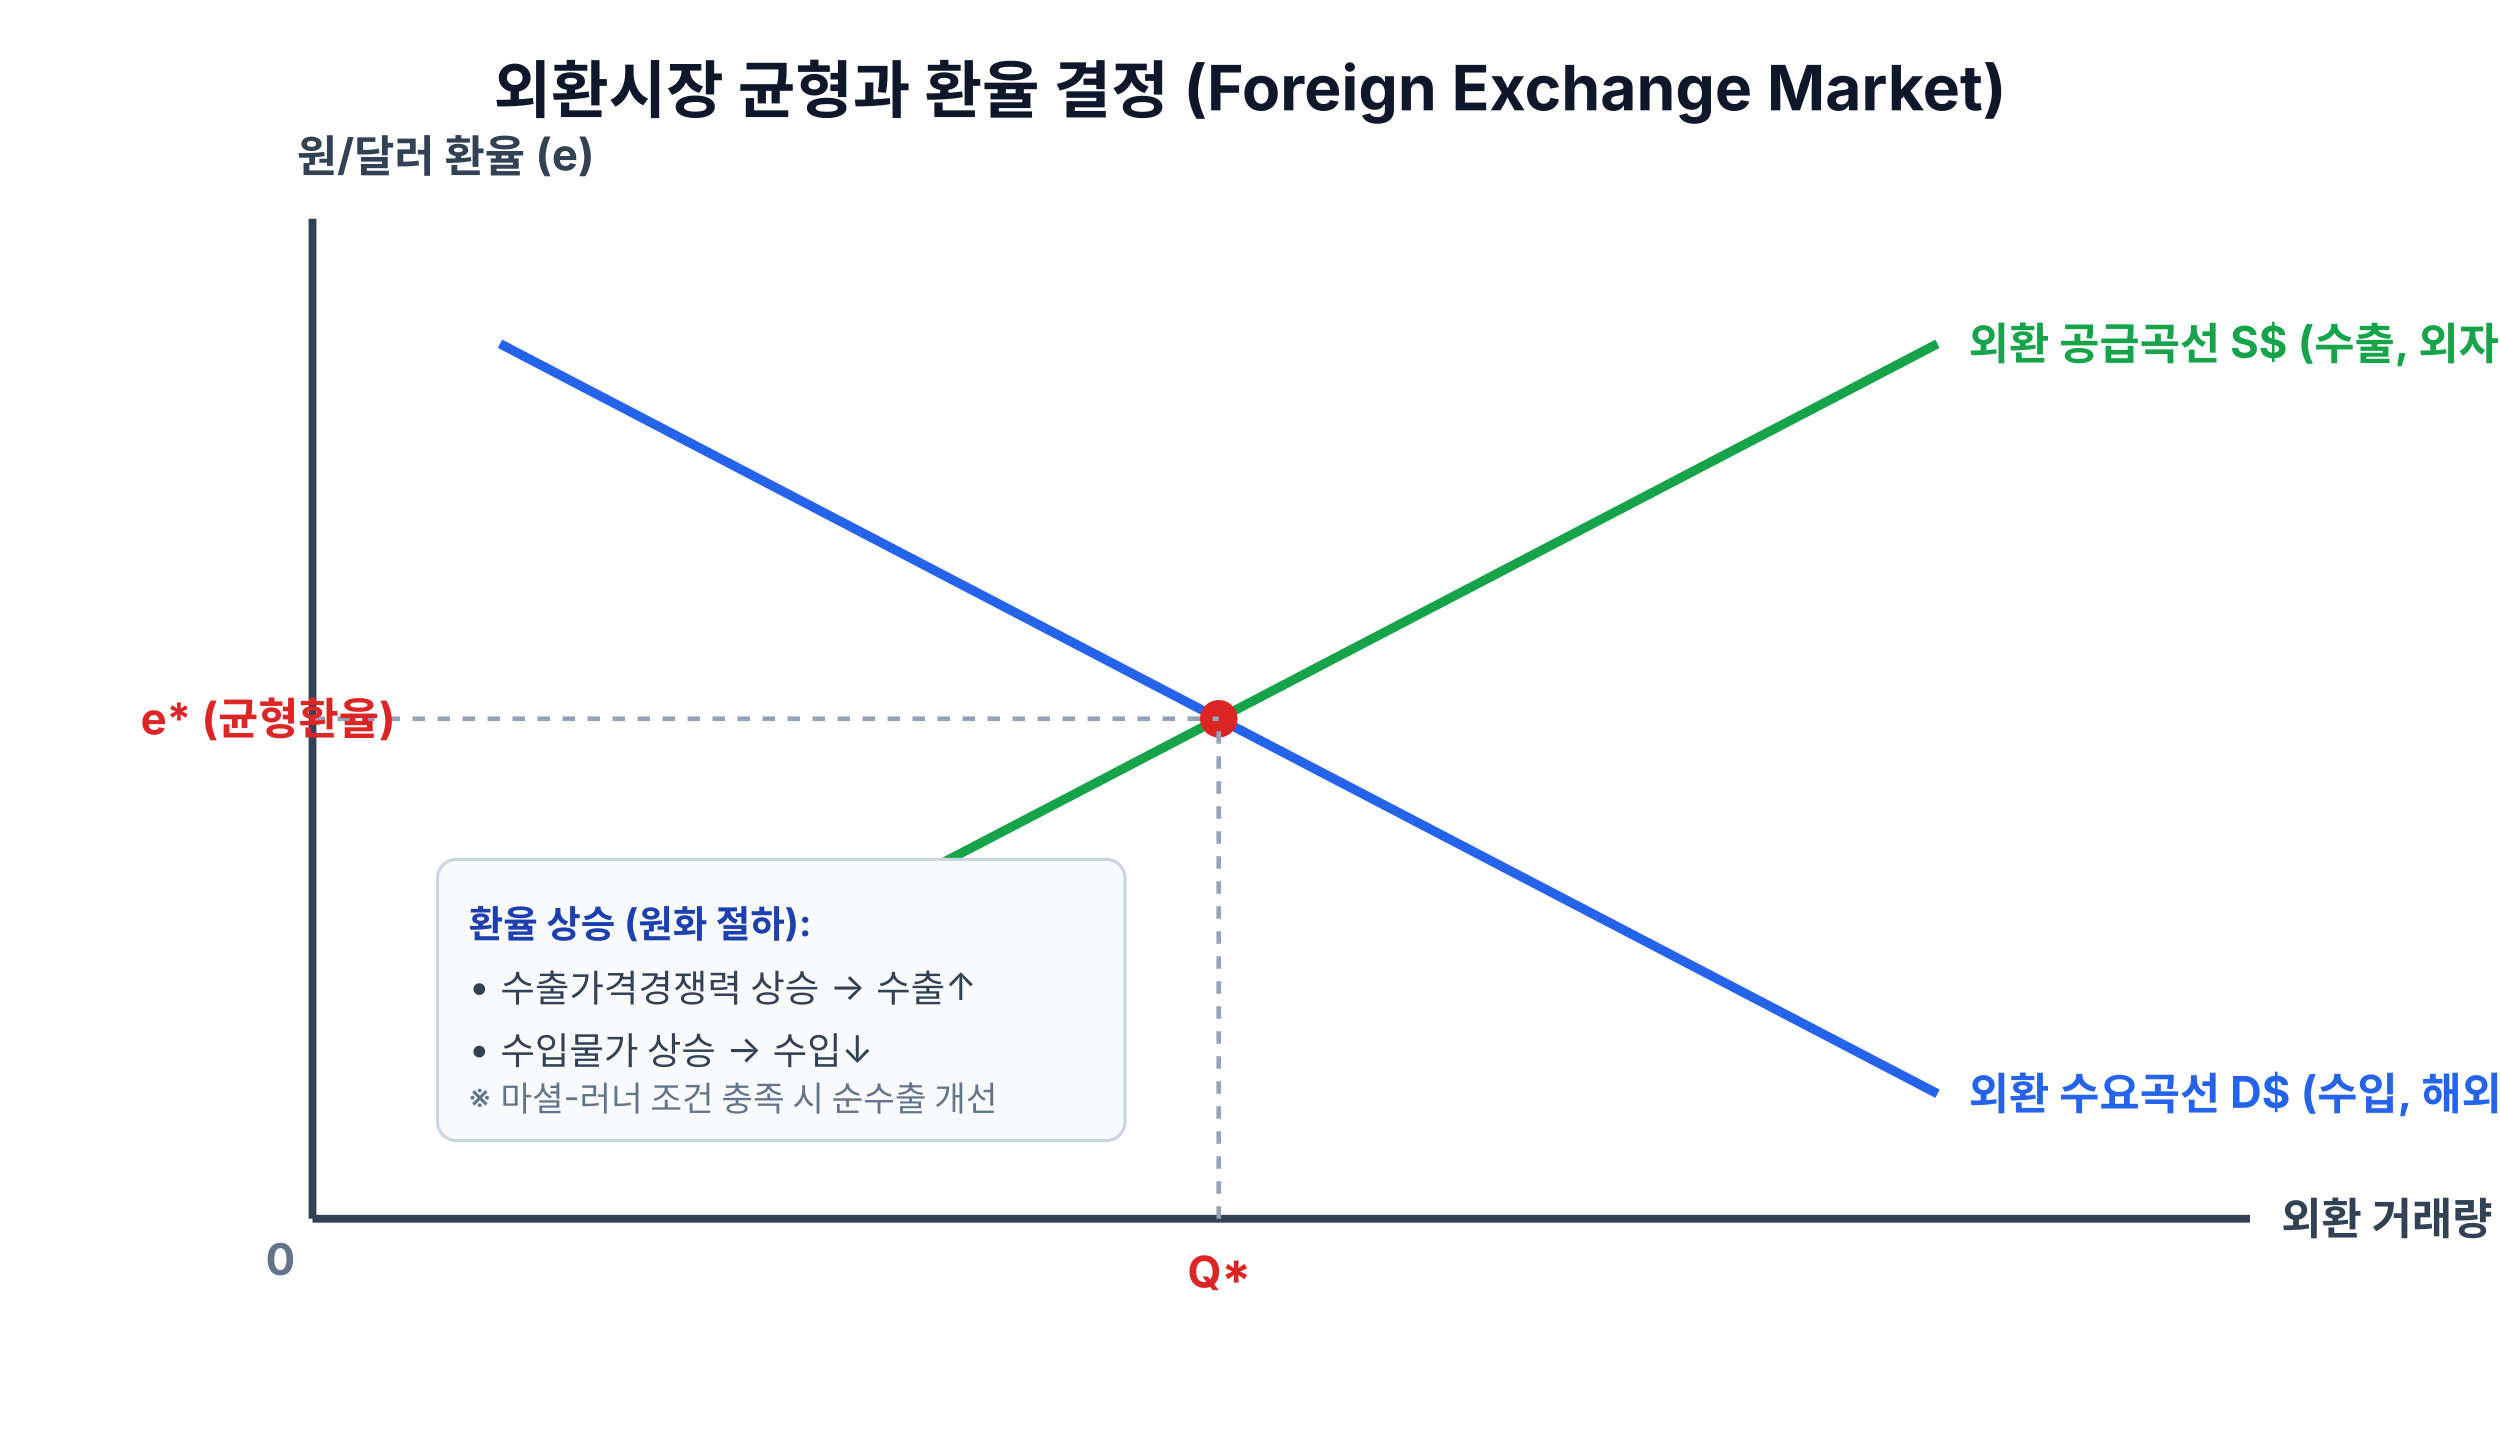
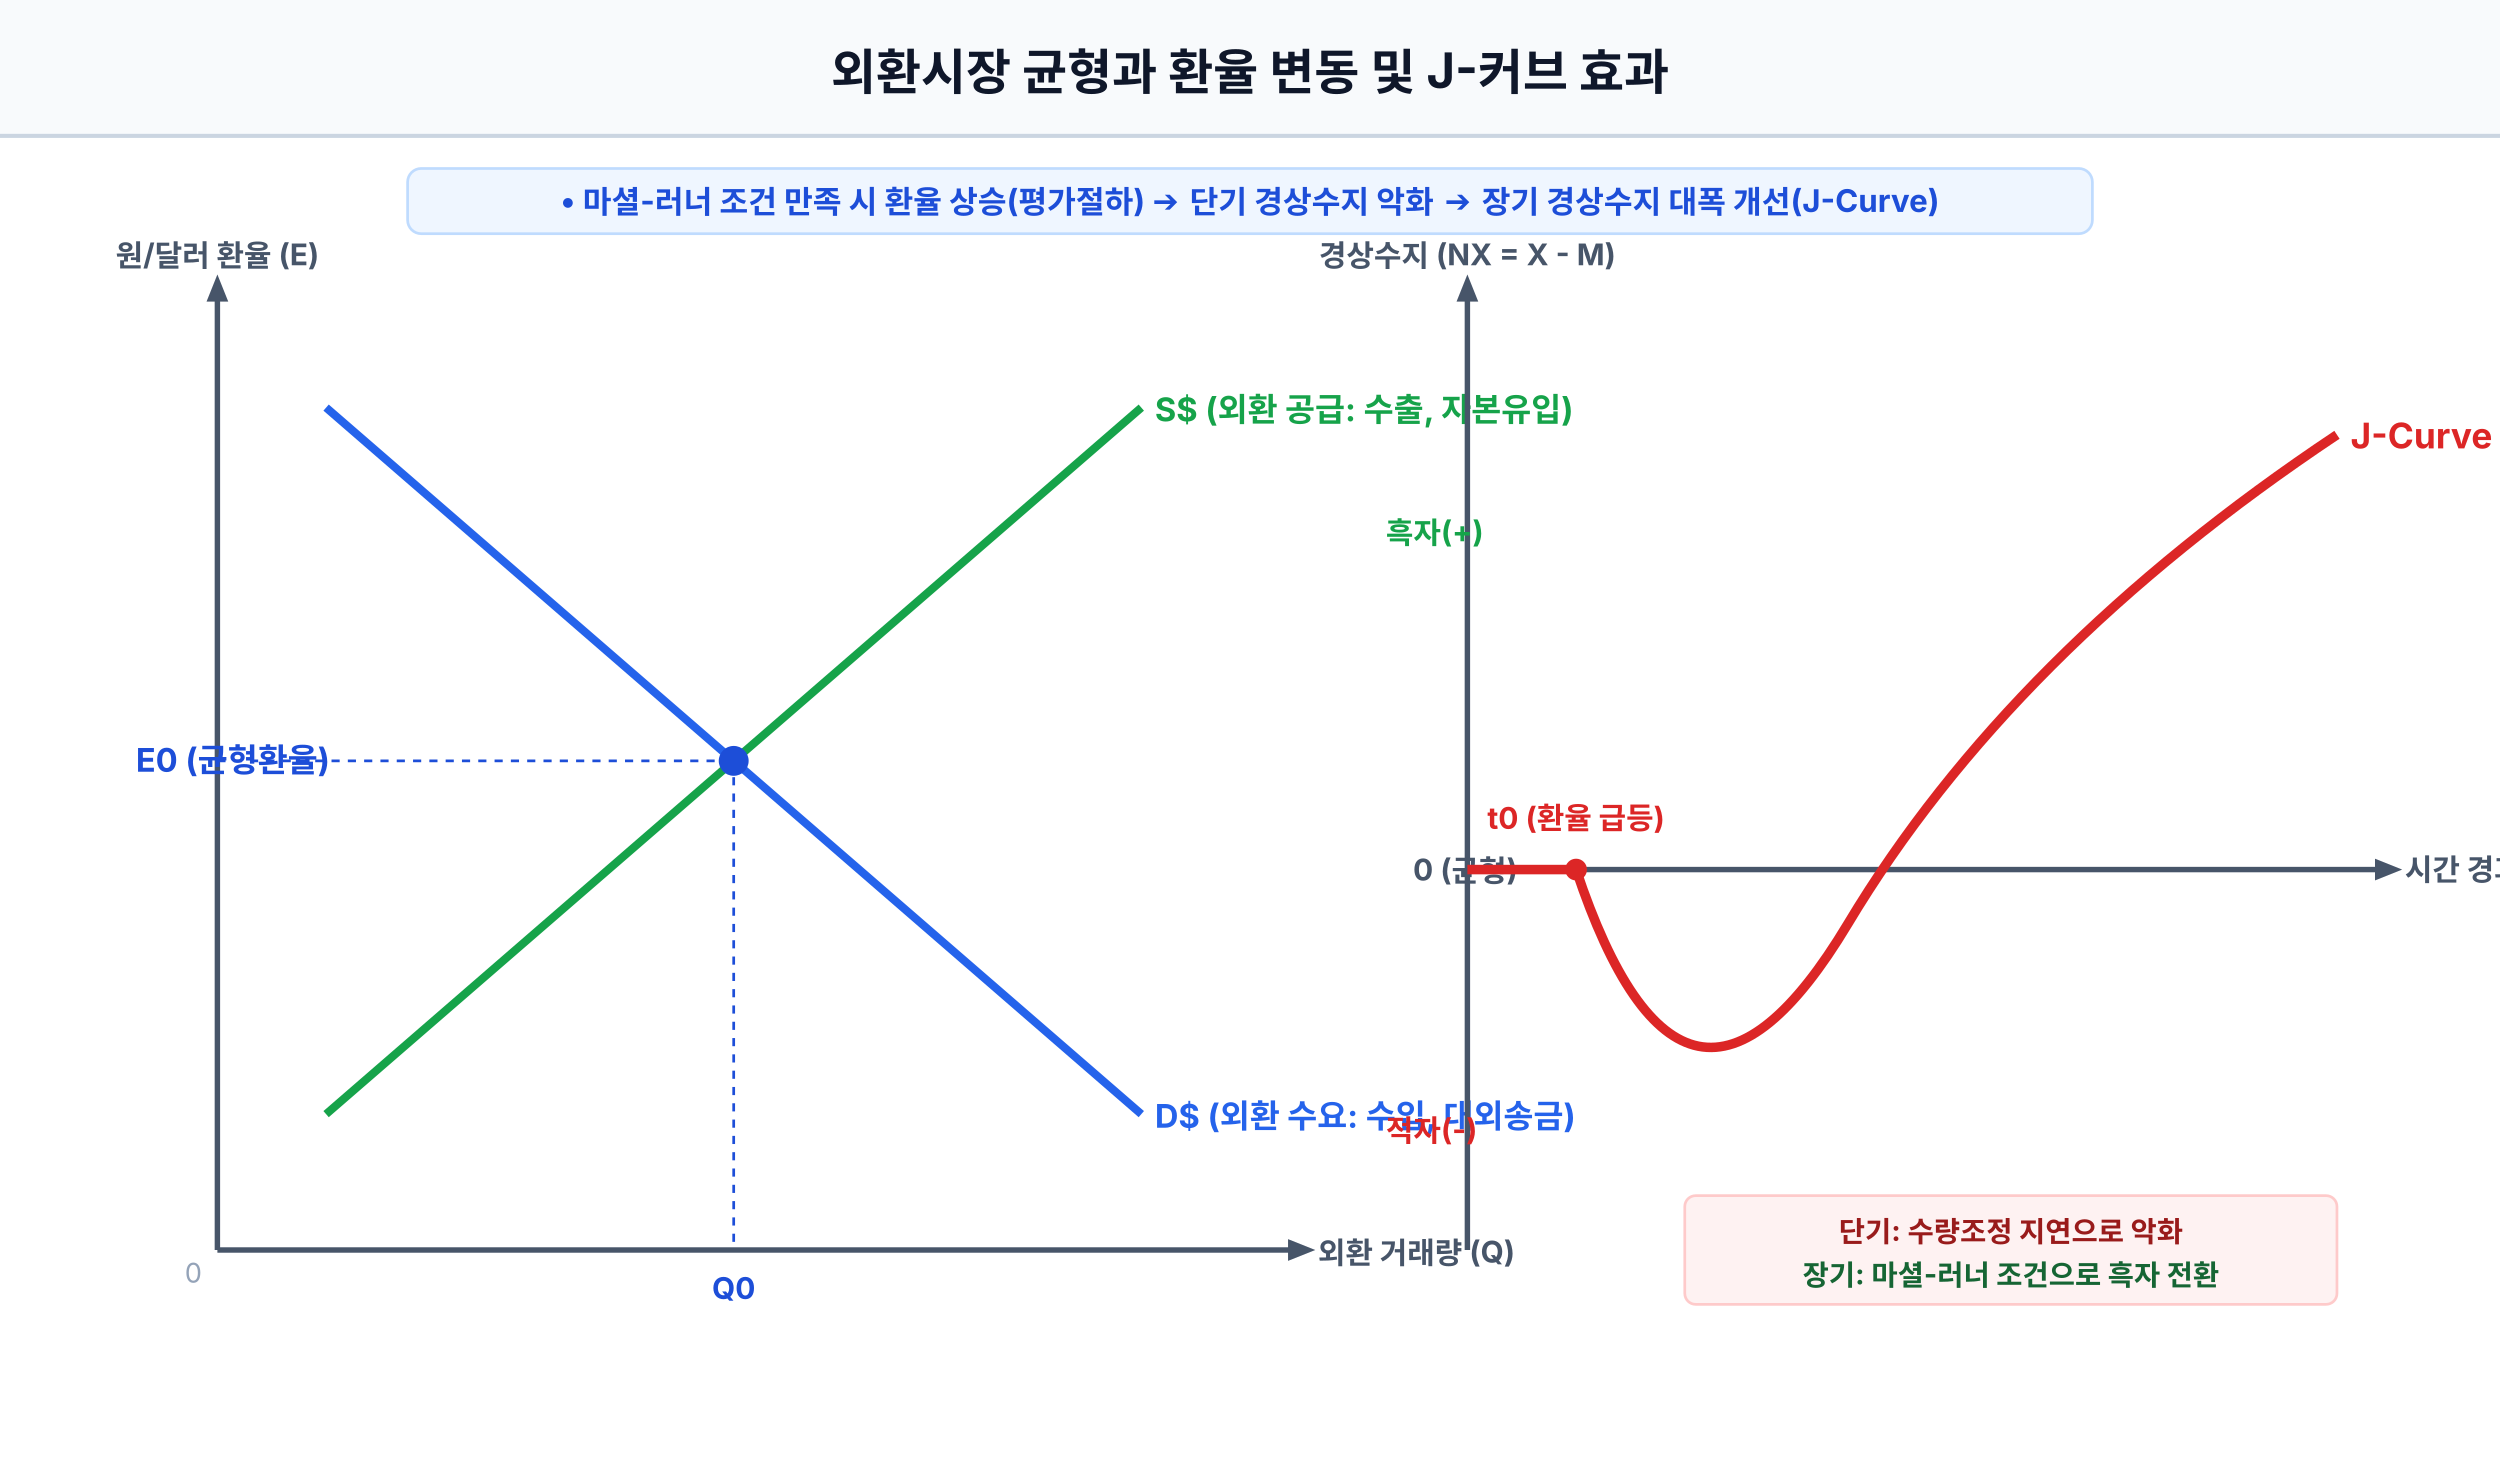
- <svg xmlns="http://www.w3.org/2000/svg" viewBox="0 0 800 460" width="100%" height="100%" style="background:#ffffff; font-family:'Pretendard', -apple-system, sans-serif;">
-   <text x="400" y="36" font-size="20" font-weight="bold" text-anchor="middle" fill="#0f172a">외환시장 균형과 환율 결정 (Foreign Exchange Market)</text>
-   <line x1="100" y1="390" x2="720" y2="390" stroke="#334155" stroke-width="2.5" marker-end="url(#arr)" />
-   <line x1="100" y1="390" x2="100" y2="70" stroke="#334155" stroke-width="2.5" marker-end="url(#arr)" />
-   <text x="730" y="395" font-size="14" font-weight="bold" fill="#334155">외환 거래량 (Q)</text>
-   <text x="95" y="55" font-size="14" font-weight="bold" fill="#334155">원/달러 환율 (e)</text>
-   <text x="85" y="408" font-size="14" font-weight="bold" fill="#64748b">0</text>
-   <line x1="160" y1="350" x2="620" y2="110" stroke="#16a34a" stroke-width="3" />
-   <text x="630" y="115" font-size="14" font-weight="bold" fill="#16a34a">외환 공급곡선 S$ (수출, 외자유치)</text>
-   <line x1="160" y1="110" x2="620" y2="350" stroke="#2563eb" stroke-width="3" />
-   <text x="630" y="355" font-size="14" font-weight="bold" fill="#2563eb">외환 수요곡선 D$ (수입, 해외투자)</text>
-   <circle cx="390" cy="230" r="6" fill="#dc2626" />
-   <line x1="390" y1="390" x2="390" y2="230" stroke="#94a3b8" stroke-width="1.5" stroke-dasharray="4,4" />
-   <line x1="100" y1="230" x2="390" y2="230" stroke="#94a3b8" stroke-width="1.5" stroke-dasharray="4,4" />
-   <text x="45" y="235" font-size="14" font-weight="bold" fill="#dc2626">e* (균형환율)</text>
-   <text x="380" y="412" font-size="14" font-weight="bold" fill="#dc2626">Q*</text>
-   <rect x="140" y="275" width="220" height="90" rx="6" fill="#f8fafc" stroke="#cbd5e1" />
-   <text x="150" y="300" font-size="12" font-weight="bold" fill="#1e40af">환율 상승 (원화 절하):</text>
-   <text x="150" y="320" font-size="12" fill="#334155">• 수출가격경쟁력 상승 → 수출↑</text>
-   <text x="150" y="340" font-size="12" fill="#334155">• 수입물가 상승 → 수입↓</text>
-   <text x="150" y="355" font-size="11" fill="#64748b">※ 마셜-러너 조건 충족 시 순수출 개선</text>
+ <svg xmlns="http://www.w3.org/2000/svg" viewBox="0 0 920 540" width="100%" height="100%" style="background:#ffffff; font-family:'Pretendard', -apple-system, BlinkMacSystemFont, sans-serif;">
+   <defs>
+     <marker id="arr" viewBox="0 0 10 10" refX="6" refY="5" markerWidth="5" markerHeight="5" orient="auto-start-reverse">
+       <path d="M 0 1 L 10 5 L 0 9 z" fill="#475569" />
+     </marker>
+   </defs>
+   <rect x="0" y="0" width="920" height="50" fill="#f8fafc" />
+   <text x="460" y="33" font-size="18" font-weight="bold" text-anchor="middle" fill="#0f172a">외환시장 균형과 환율 변동 및 J-커브 효과</text>
+   <line x1="0" y1="50" x2="920" y2="50" stroke="#cbd5e1" stroke-width="1.5" />
+   <rect x="150" y="62" width="620" height="24" rx="5" fill="#eff6ff" stroke="#bfdbfe" stroke-width="1" />
+   <text x="460" y="78" font-size="11.5" font-weight="bold" text-anchor="middle" fill="#1d4ed8">• 마셜-러너 조건 만족 시 환율 상승(평가절하) ➔ 단기 경상수지 악화 ➔ 장기 경상수지 대폭 개선(J-Curve)</text>
+   <line x1="80" y1="460" x2="480" y2="460" stroke="#475569" stroke-width="2" marker-end="url(#arr)" />
+   <line x1="80" y1="460" x2="80" y2="105" stroke="#475569" stroke-width="2" marker-end="url(#arr)" />
+   <text x="485" y="465" font-size="11" font-weight="bold" fill="#475569">외환 거래량 (Q)</text>
+   <text x="80" y="98" font-size="11" font-weight="bold" fill="#475569" text-anchor="middle">원/달러 환율 (E)</text>
+   <text x="68" y="472" font-size="10" fill="#94a3b8">0</text>
+   <line x1="120" y1="410" x2="420" y2="150" stroke="#16a34a" stroke-width="3" />
+   <text x="425" y="155" font-size="12" font-weight="bold" fill="#16a34a">S$ (외환 공급: 수출, 자본유입)</text>
+   <line x1="120" y1="150" x2="420" y2="410" stroke="#2563eb" stroke-width="3" />
+   <text x="425" y="415" font-size="12" font-weight="bold" fill="#2563eb">D$ (외환 수요: 수입, 대외송금)</text>
+   <circle cx="270" cy="280" r="5.5" fill="#1d4ed8" />
+   <line x1="80" y1="280" x2="270" y2="280" stroke="#1d4ed8" stroke-dasharray="3,3" />
+   <line x1="270" y1="280" x2="270" y2="460" stroke="#1d4ed8" stroke-dasharray="3,3" />
+   <text x="50" y="284" font-size="12" font-weight="bold" fill="#1d4ed8">E0 (균형환율)</text>
+   <text x="270" y="478" font-size="11" font-weight="bold" fill="#1d4ed8" text-anchor="middle">Q0</text>
+   <line x1="540" y1="320" x2="880" y2="320" stroke="#475569" stroke-width="2" marker-end="url(#arr)" />
+   <line x1="540" y1="460" x2="540" y2="105" stroke="#475569" stroke-width="2" marker-end="url(#arr)" />
+   <text x="885" y="324" font-size="11" font-weight="bold" fill="#475569">시간 경과 (t)</text>
+   <text x="540" y="98" font-size="11" font-weight="bold" fill="#475569" text-anchor="middle">경상수지 (NX = X - M)</text>
+   <text x="520" y="324" font-size="11" font-weight="bold" fill="#475569">0 (균형)</text>
+   <text x="510" y="200" font-size="11" font-weight="bold" fill="#16a34a">흑자(+)</text>
+   <text x="510" y="420" font-size="11" font-weight="bold" fill="#dc2626">적자(-)</text>
+   <circle cx="580" cy="320" r="4" fill="#dc2626" />
+   <text x="580" y="305" font-size="11" font-weight="bold" fill="#dc2626" text-anchor="middle">t0 (환율 급등)</text>
+   <path d="M 540 320 L 580 320 Q 620 440, 680 340 T 860 160" fill="none" stroke="#dc2626" stroke-width="3.5" />
+   <text x="865" y="165" font-size="13" font-weight="bold" fill="#dc2626">J-Curve</text>
+   <rect x="620" y="440" width="240" height="40" rx="4" fill="#fef2f2" stroke="#fecaca" />
+   <text x="740" y="457" font-size="10.5" font-weight="bold" fill="#991b1b" text-anchor="middle">단기: 수량조정 지연으로 악화</text>
+   <text x="740" y="473" font-size="10.5" font-weight="bold" fill="#166534" text-anchor="middle">장기: 마셜-러너 조건으로 흑자 전환</text>
</svg>
